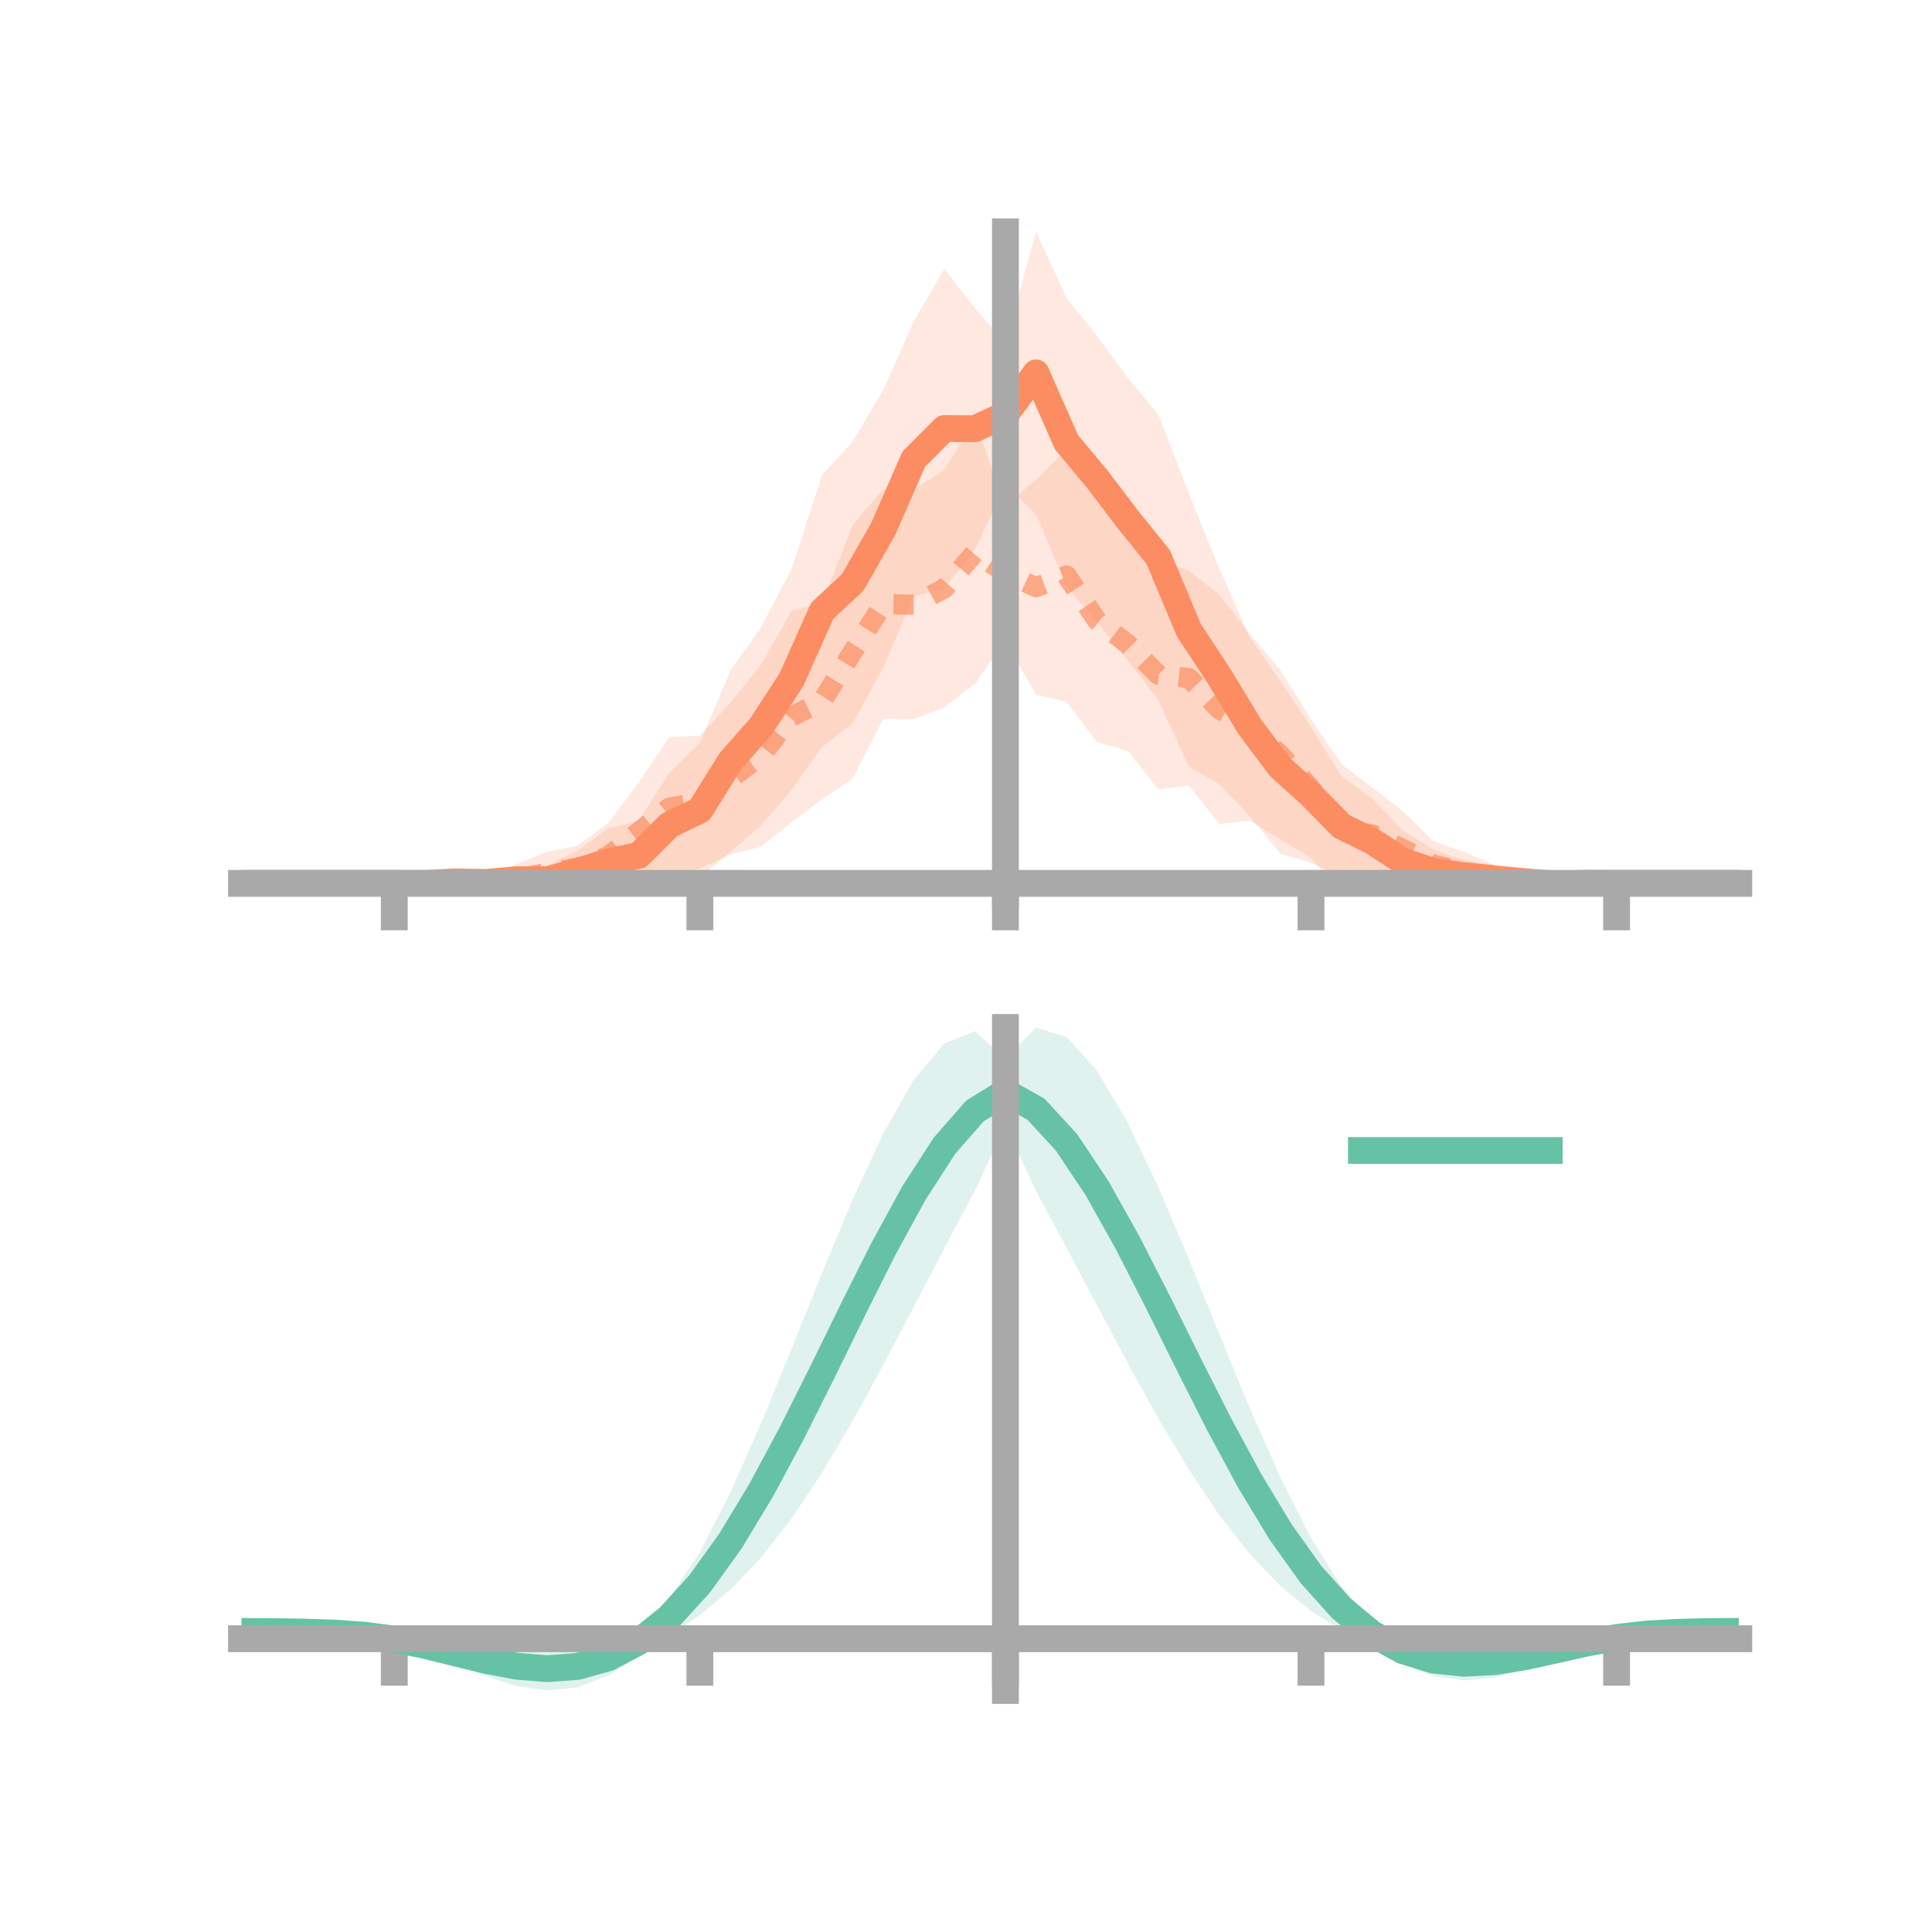
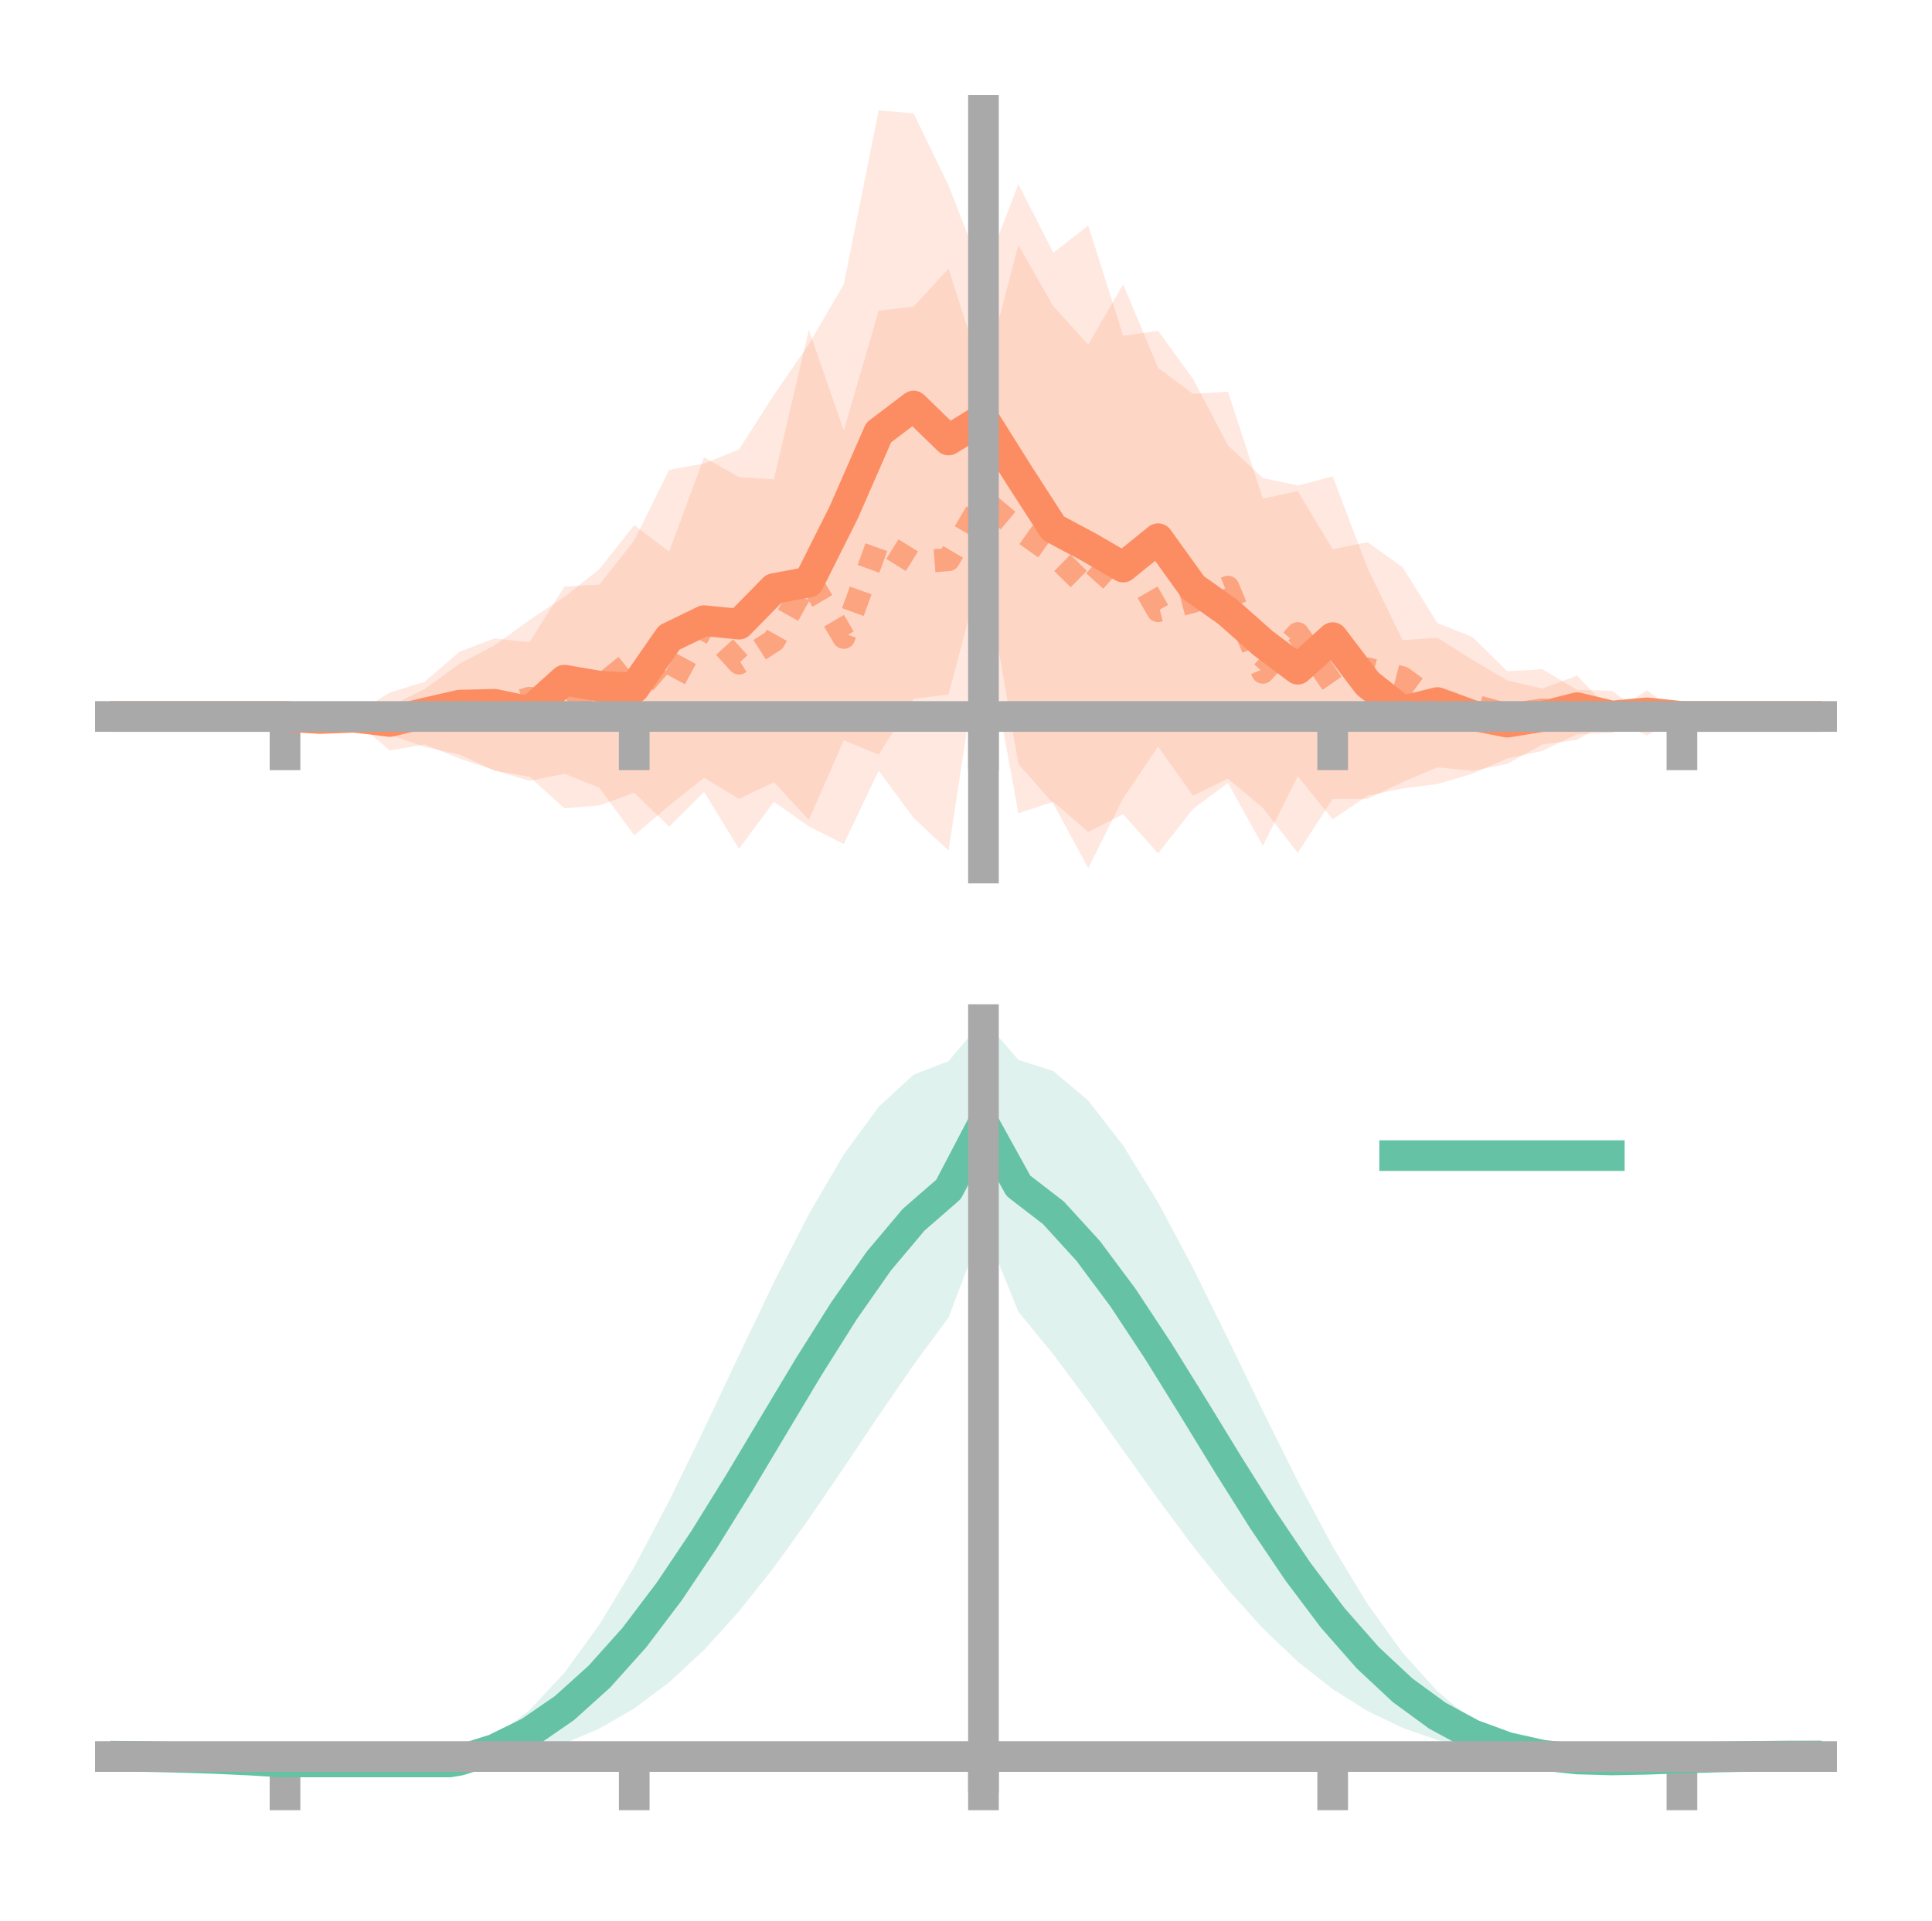
- <svg xmlns="http://www.w3.org/2000/svg" xmlns:xlink="http://www.w3.org/1999/xlink" height="144pt" version="1.1" viewBox="0 0 144 144" width="144pt">
+ <svg xmlns="http://www.w3.org/2000/svg" xmlns:xlink="http://www.w3.org/1999/xlink" height="125.266pt" version="1.1" viewBox="0 0 126 125.266" width="126pt">
  <defs>
-     <style type="text/css">
- *{stroke-linecap:butt;stroke-linejoin:round;}
-   </style>
+     <style type="text/css">*{stroke-linecap:butt;stroke-linejoin:round;}</style>
  </defs>
  <g id="figure_1">
    <g id="patch_1">
-       <path d="M 0 144  L 144 144  L 144 0  L 0 0  z " style="fill:none;" />
+       <path d="M 0 125.266  L 126 125.266  L 126 0  L 0 0  z " style="fill:none;" />
    </g>
    <g id="axes_1">
      <g id="patch_2">
-         <path d="M 18 66.698  L 129.6 66.698  L 129.6 17.28  L 18 17.28  z " style="fill:none;" />
+         <path d="M 7.2 56.618  L 118.8 56.618  L 118.8 7.2  L 7.2 7.2  z " style="fill:none;" />
      </g>
      <g id="PolyCollection_1">
-         <path clip-path="url(#pdfab55c9c4)" d="M 18 65.84  L 18 65.84  L 20.278 65.84  L 22.555 65.84  L 24.833 65.84  L 27.11 65.84  L 29.388 65.84  L 31.665 65.758  L 33.943 65.389  L 36.22 65.133  L 38.498 64.611  L 40.776 64.508  L 43.053 63.385  L 45.331 61.771  L 47.608 61.177  L 49.886 57.598  L 52.163 55.359  L 54.441 49.978  L 56.718 46.767  L 58.996 42.418  L 61.273 35.4  L 63.551 32.918  L 65.829 29.086  L 68.106 23.971  L 70.384 20.031  L 72.661 22.952  L 74.939 25.572  L 77.216 17.28  L 79.494 22.211  L 81.771 25.042  L 84.049 28.149  L 86.327 30.886  L 88.604 36.748  L 90.882 42.407  L 93.159 47.521  L 95.437 50.781  L 97.714 54.201  L 99.992 57.852  L 102.269 59.517  L 104.547 61.872  L 106.824 63.318  L 109.102 64.125  L 111.38 64.451  L 113.657 65.125  L 115.935 65.646  L 118.212 65.702  L 120.49 65.84  L 122.767 65.84  L 125.045 65.84  L 127.322 65.84  L 129.6 65.84  L 129.6 65.84  L 129.6 65.84  L 127.322 65.84  L 125.045 65.84  L 122.767 65.84  L 120.49 65.84  L 118.212 65.954  L 115.935 66.157  L 113.657 66.308  L 111.38 66.567  L 109.102 66.408  L 106.824 66.57  L 104.547 66.493  L 102.269 65.879  L 99.992 65.306  L 97.714 64.307  L 95.437 63.628  L 93.159 60.849  L 90.882 58.438  L 88.604 57.164  L 86.327 52.145  L 84.049 49.236  L 81.771 46.345  L 79.494 43.727  L 77.216 38.308  L 74.939 36.22  L 72.661 40.958  L 70.384 43.845  L 68.106 44.472  L 65.829 49.777  L 63.551 53.908  L 61.273 55.67  L 58.996 58.874  L 56.718 61.534  L 54.441 63.488  L 52.163 65.41  L 49.886 65.38  L 47.608 66.328  L 45.331 66.698  L 43.053 66.52  L 40.776 66.649  L 38.498 66.531  L 36.22 66.415  L 33.943 66.072  L 31.665 65.935  L 29.388 65.84  L 27.11 65.84  L 24.833 65.84  L 22.555 65.84  L 20.278 65.84  L 18 65.84  z " style="fill:#fc8d62;fill-opacity:0.2;" />
+         <path clip-path="url(#pd3ff552a96)" d="M 7.2 46.731  L 7.2 46.731  L 9.478 46.731  L 11.755 46.731  L 14.033 46.731  L 16.31 46.731  L 18.588 46.731  L 20.865 46.111  L 23.143 46.559  L 25.42 45.171  L 27.698 44.469  L 29.976 42.505  L 32.253 41.639  L 34.531 41.891  L 36.808 38.259  L 39.086 38.134  L 41.363 35.258  L 43.641 30.642  L 45.918 30.235  L 48.196 29.314  L 50.473 25.766  L 52.751 22.451  L 55.029 18.548  L 57.306 7.2  L 59.584 7.397  L 61.861 12.098  L 64.139 17.937  L 66.416 12.016  L 68.694 16.484  L 70.971 14.709  L 73.249 21.908  L 75.527 21.577  L 77.804 24.715  L 80.082 29.053  L 82.359 31.179  L 84.637 31.667  L 86.914 31.074  L 89.192 37.069  L 91.469 41.755  L 93.747 41.597  L 96.024 43.043  L 98.302 44.381  L 100.58 44.911  L 102.857 44.064  L 105.135 46.475  L 107.412 45.022  L 109.69 46.731  L 111.967 46.731  L 114.245 46.731  L 116.522 46.731  L 118.8 46.731  L 118.8 46.731  L 118.8 46.731  L 116.522 46.731  L 114.245 46.731  L 111.967 46.731  L 109.69 46.731  L 107.412 47.961  L 105.135 46.928  L 102.857 48.256  L 100.58 48.555  L 98.302 49.826  L 96.024 50.274  L 93.747 50.049  L 91.469 51.007  L 89.192 52.102  L 86.914 52.108  L 84.637 55.627  L 82.359 52.689  L 80.082 50.781  L 77.804 51.894  L 75.527 48.697  L 73.249 52.06  L 70.971 56.618  L 68.694 52.414  L 66.416 49.822  L 64.139 36.649  L 61.861 45.297  L 59.584 45.575  L 57.306 49.223  L 55.029 48.282  L 52.751 53.471  L 50.473 51.014  L 48.196 52.105  L 45.918 50.729  L 43.641 52.539  L 41.363 54.485  L 39.086 51.376  L 36.808 50.466  L 34.531 50.932  L 32.253 50.233  L 29.976 49.478  L 27.698 48.559  L 25.42 48.947  L 23.143 46.994  L 20.865 47.617  L 18.588 46.731  L 16.31 46.731  L 14.033 46.731  L 11.755 46.731  L 9.478 46.731  L 7.2 46.731  z " style="fill:#fc8d62;fill-opacity:0.2;" />
      </g>
      <g id="PolyCollection_2">
-         <path clip-path="url(#pdfab55c9c4)" d="M 18 65.84  L 18 65.84  L 20.278 65.84  L 22.555 65.84  L 24.833 65.84  L 27.11 65.84  L 29.388 65.84  L 31.665 65.679  L 33.943 65.439  L 36.22 65.208  L 38.498 64.409  L 40.776 63.477  L 43.053 63.024  L 45.331 61.355  L 47.608 58.328  L 49.886 54.928  L 52.163 54.83  L 54.441 52.381  L 56.718 49.553  L 58.996 45.531  L 61.273 44.959  L 63.551 39.139  L 65.829 36.467  L 68.106 36.543  L 70.384 34.995  L 72.661 31.409  L 74.939 37.655  L 77.216 35.76  L 79.494 33.47  L 81.771 37.209  L 84.049 40.053  L 86.327 41.767  L 88.604 42.523  L 90.882 44.332  L 93.159 47.261  L 95.437 49.946  L 97.714 53.623  L 99.992 56.952  L 102.269 58.68  L 104.547 60.455  L 106.824 62.696  L 109.102 63.483  L 111.38 64.465  L 113.657 64.834  L 115.935 65.216  L 118.212 65.728  L 120.49 65.84  L 122.767 65.84  L 125.045 65.84  L 127.322 65.84  L 129.6 65.84  L 129.6 65.84  L 129.6 65.84  L 127.322 65.84  L 125.045 65.84  L 122.767 65.84  L 120.49 65.84  L 118.212 65.96  L 115.935 66.245  L 113.657 66.143  L 111.38 66.335  L 109.102 66.45  L 106.824 66.194  L 104.547 66.083  L 102.269 65.69  L 99.992 66.732  L 97.714 63.926  L 95.437 62.571  L 93.159 61.171  L 90.882 61.411  L 88.604 58.553  L 86.327 58.823  L 84.049 55.955  L 81.771 55.308  L 79.494 52.321  L 77.216 51.769  L 74.939 47.741  L 72.661 50.962  L 70.384 52.728  L 68.106 53.601  L 65.829 53.579  L 63.551 58.038  L 61.273 59.583  L 58.996 61.274  L 56.718 63.111  L 54.441 63.68  L 52.163 64.734  L 49.886 65.465  L 47.608 65.686  L 45.331 66.251  L 43.053 66.306  L 40.776 66.64  L 38.498 66.573  L 36.22 66.305  L 33.943 66.234  L 31.665 65.951  L 29.388 65.84  L 27.11 65.84  L 24.833 65.84  L 22.555 65.84  L 20.278 65.84  L 18 65.84  z " style="fill:#fc8d62;fill-opacity:0.2;" />
+         <path clip-path="url(#pd3ff552a96)" d="M 7.2 46.731  L 7.2 46.731  L 9.478 46.731  L 11.755 46.731  L 14.033 46.731  L 16.31 46.731  L 18.588 46.731  L 20.865 46.731  L 23.143 45.861  L 25.42 46.057  L 27.698 44.943  L 29.976 43.293  L 32.253 42.088  L 34.531 40.444  L 36.808 38.934  L 39.086 37.126  L 41.363 34.25  L 43.641 35.982  L 45.918 29.829  L 48.196 31.125  L 50.473 31.266  L 52.751 21.514  L 55.029 28.086  L 57.306 20.269  L 59.584 19.996  L 61.861 17.528  L 64.139 24.66  L 66.416 15.994  L 68.694 19.978  L 70.971 22.479  L 73.249 18.547  L 75.527 23.992  L 77.804 25.689  L 80.082 25.545  L 82.359 32.523  L 84.637 32.034  L 86.914 35.831  L 89.192 35.361  L 91.469 36.997  L 93.747 40.639  L 96.024 41.545  L 98.302 43.782  L 100.58 43.648  L 102.857 44.997  L 105.135 45.058  L 107.412 46.731  L 109.69 46.731  L 111.967 46.731  L 114.245 46.731  L 116.522 46.731  L 118.8 46.731  L 118.8 46.731  L 118.8 46.731  L 116.522 46.731  L 114.245 46.731  L 111.967 46.731  L 109.69 46.731  L 107.412 46.731  L 105.135 47.82  L 102.857 47.881  L 100.58 48.98  L 98.302 49.463  L 96.024 50.465  L 93.747 51.138  L 91.469 51.426  L 89.192 51.899  L 86.914 53.437  L 84.637 50.627  L 82.359 55.159  L 80.082 51.065  L 77.804 52.76  L 75.527 55.661  L 73.249 53.107  L 70.971 54.26  L 68.694 52.294  L 66.416 53.04  L 64.139 40.578  L 61.861 55.474  L 59.584 53.351  L 57.306 50.259  L 55.029 55.047  L 52.751 53.901  L 50.473 52.293  L 48.196 55.359  L 45.918 51.648  L 43.641 53.915  L 41.363 51.702  L 39.086 52.531  L 36.808 52.717  L 34.531 50.658  L 32.253 50.268  L 29.976 49.214  L 27.698 48.714  L 25.42 47.921  L 23.143 47.84  L 20.865 46.731  L 18.588 46.731  L 16.31 46.731  L 14.033 46.731  L 11.755 46.731  L 9.478 46.731  L 7.2 46.731  z " style="fill:#fc8d62;fill-opacity:0.2;" />
      </g>
      <g id="matplotlib.axis_1">
        <g id="xtick_1">
          <g id="line2d_1">
            <defs>
-               <path d="M 0 0  L 0 3.5  " id="m62b8a9cb27" style="stroke:#a9a9a9;stroke-width:2;" />
+               <path d="M 0 0  L 0 3.5  " id="m29bb8d65c0" style="stroke:#a9a9a9;stroke-width:2;" />
            </defs>
            <g>
-               <use style="fill:#a9a9a9;stroke:#a9a9a9;stroke-width:2;" x="29.388" xlink:href="#m62b8a9cb27" y="65.84" />
+               <use style="fill:#a9a9a9;stroke:#a9a9a9;stroke-width:2;" x="18.588" xlink:href="#m29bb8d65c0" y="46.731" />
            </g>
          </g>
        </g>
        <g id="xtick_2">
          <g id="line2d_2">
            <g>
-               <use style="fill:#a9a9a9;stroke:#a9a9a9;stroke-width:2;" x="52.163" xlink:href="#m62b8a9cb27" y="65.84" />
+               <use style="fill:#a9a9a9;stroke:#a9a9a9;stroke-width:2;" x="41.363" xlink:href="#m29bb8d65c0" y="46.731" />
            </g>
          </g>
        </g>
        <g id="xtick_3">
          <g id="line2d_3">
            <g>
-               <use style="fill:#a9a9a9;stroke:#a9a9a9;stroke-width:2;" x="74.939" xlink:href="#m62b8a9cb27" y="65.84" />
+               <use style="fill:#a9a9a9;stroke:#a9a9a9;stroke-width:2;" x="64.139" xlink:href="#m29bb8d65c0" y="46.731" />
            </g>
          </g>
        </g>
        <g id="xtick_4">
          <g id="line2d_4">
            <g>
-               <use style="fill:#a9a9a9;stroke:#a9a9a9;stroke-width:2;" x="97.714" xlink:href="#m62b8a9cb27" y="65.84" />
+               <use style="fill:#a9a9a9;stroke:#a9a9a9;stroke-width:2;" x="86.914" xlink:href="#m29bb8d65c0" y="46.731" />
            </g>
          </g>
        </g>
        <g id="xtick_5">
          <g id="line2d_5">
            <g>
-               <use style="fill:#a9a9a9;stroke:#a9a9a9;stroke-width:2;" x="120.49" xlink:href="#m62b8a9cb27" y="65.84" />
+               <use style="fill:#a9a9a9;stroke:#a9a9a9;stroke-width:2;" x="109.69" xlink:href="#m29bb8d65c0" y="46.731" />
            </g>
          </g>
        </g>
      </g>
      <g id="matplotlib.axis_2" />
      <g id="line2d_6">
-         <path clip-path="url(#pdfab55c9c4)" d="M 18 65.84  L 20.278 65.84  L 22.555 65.84  L 24.833 65.84  L 27.11 65.84  L 29.388 65.84  L 31.665 65.847  L 33.943 65.731  L 36.22 65.774  L 38.498 65.571  L 40.776 65.579  L 43.053 64.953  L 45.331 64.235  L 47.608 63.753  L 49.886 61.489  L 52.163 60.384  L 54.441 56.733  L 56.718 54.15  L 58.996 50.646  L 61.273 45.535  L 63.551 43.413  L 65.829 39.432  L 68.106 34.221  L 70.384 31.938  L 72.661 31.955  L 74.939 30.896  L 77.216 27.794  L 79.494 32.969  L 81.771 35.693  L 84.049 38.693  L 86.327 41.516  L 88.604 46.956  L 90.882 50.422  L 93.159 54.185  L 95.437 57.204  L 97.714 59.254  L 99.992 61.579  L 102.269 62.698  L 104.547 64.182  L 106.824 64.944  L 109.102 65.267  L 111.38 65.509  L 113.657 65.717  L 115.935 65.902  L 118.212 65.828  L 120.49 65.84  L 122.767 65.84  L 125.045 65.84  L 127.322 65.84  L 129.6 65.84  " style="fill:none;stroke:#fc8d62;stroke-linecap:square;stroke-width:2;" />
+         <path clip-path="url(#pd3ff552a96)" d="M 7.2 46.731  L 9.478 46.731  L 11.755 46.731  L 14.033 46.731  L 16.31 46.731  L 18.588 46.731  L 20.865 46.864  L 23.143 46.777  L 25.42 47.059  L 27.698 46.514  L 29.976 45.992  L 32.253 45.936  L 34.531 46.411  L 36.808 44.363  L 39.086 44.755  L 41.363 44.871  L 43.641 41.59  L 45.918 40.482  L 48.196 40.709  L 50.473 38.39  L 52.751 37.961  L 55.029 33.415  L 57.306 28.212  L 59.584 26.486  L 61.861 28.697  L 64.139 27.293  L 66.416 30.919  L 68.694 34.449  L 70.971 35.664  L 73.249 36.984  L 75.527 35.137  L 77.804 38.304  L 80.082 39.917  L 82.359 41.934  L 84.637 43.647  L 86.914 41.591  L 89.192 44.586  L 91.469 46.381  L 93.747 45.823  L 96.024 46.658  L 98.302 47.103  L 100.58 46.733  L 102.857 46.16  L 105.135 46.702  L 107.412 46.492  L 109.69 46.731  L 111.967 46.731  L 114.245 46.731  L 116.522 46.731  L 118.8 46.731  " style="fill:none;stroke:#fc8d62;stroke-linecap:square;stroke-width:2;" />
      </g>
      <g id="line2d_7">
-         <path clip-path="url(#pdfab55c9c4)" d="M 18 65.84  L 20.278 65.84  L 22.555 65.84  L 24.833 65.84  L 27.11 65.84  L 29.388 65.84  L 31.665 65.815  L 33.943 65.836  L 36.22 65.757  L 38.498 65.491  L 40.776 65.058  L 43.053 64.665  L 45.331 63.803  L 47.608 62.007  L 49.886 60.197  L 52.163 59.782  L 54.441 58.03  L 56.718 56.332  L 58.996 53.403  L 61.273 52.271  L 63.551 48.588  L 65.829 45.023  L 68.106 45.072  L 70.384 43.861  L 72.661 41.185  L 74.939 42.698  L 77.216 43.764  L 79.494 42.896  L 81.771 46.259  L 84.049 48.004  L 86.327 50.295  L 88.604 50.538  L 90.882 52.871  L 93.159 54.216  L 95.437 56.258  L 97.714 58.775  L 99.992 61.842  L 102.269 62.185  L 104.547 63.269  L 106.824 64.445  L 109.102 64.966  L 111.38 65.4  L 113.657 65.488  L 115.935 65.73  L 118.212 65.844  L 120.49 65.84  L 122.767 65.84  L 125.045 65.84  L 127.322 65.84  L 129.6 65.84  " style="fill:none;stroke:#fc8d62;stroke-dasharray:1.5,1.5;stroke-dashoffset:0;stroke-opacity:0.7;stroke-width:1.5;" />
+         <path clip-path="url(#pd3ff552a96)" d="M 7.2 46.731  L 9.478 46.731  L 11.755 46.731  L 14.033 46.731  L 16.31 46.731  L 18.588 46.731  L 20.865 46.731  L 23.143 46.851  L 25.42 46.989  L 27.698 46.828  L 29.976 46.253  L 32.253 46.178  L 34.531 45.551  L 36.808 45.825  L 39.086 44.829  L 41.363 42.976  L 43.641 44.948  L 45.918 40.739  L 48.196 43.242  L 50.473 41.779  L 52.751 37.708  L 55.029 41.566  L 57.306 35.264  L 59.584 36.674  L 61.861 36.501  L 64.139 32.619  L 66.416 34.517  L 68.694 36.136  L 70.971 38.369  L 73.249 35.827  L 75.527 39.826  L 77.804 39.225  L 80.082 38.305  L 82.359 43.841  L 84.637 41.33  L 86.914 44.634  L 89.192 43.63  L 91.469 44.212  L 93.747 45.888  L 96.024 46.005  L 98.302 46.622  L 100.58 46.314  L 102.857 46.439  L 105.135 46.439  L 107.412 46.731  L 109.69 46.731  L 111.967 46.731  L 114.245 46.731  L 116.522 46.731  L 118.8 46.731  " style="fill:none;stroke:#fc8d62;stroke-dasharray:1.5,1.5;stroke-dashoffset:0;stroke-opacity:0.7;stroke-width:1.5;" />
      </g>
      <g id="patch_3">
-         <path d="M 74.939 66.698  L 74.939 17.28  " style="fill:none;stroke:#a9a9a9;stroke-linecap:square;stroke-linejoin:miter;stroke-width:2;" />
+         <path d="M 64.139 56.618  L 64.139 7.2  " style="fill:none;stroke:#a9a9a9;stroke-linecap:square;stroke-linejoin:miter;stroke-width:2;" />
      </g>
      <g id="patch_4">
-         <path d="M 129.6 66.698  L 129.6 17.28  " style="fill:none;" />
+         <path d="M 118.8 56.618  L 118.8 7.2  " style="fill:none;" />
      </g>
      <g id="patch_5">
-         <path d="M 18 65.84  L 129.6 65.84  " style="fill:none;stroke:#a9a9a9;stroke-linecap:square;stroke-linejoin:miter;stroke-width:2;" />
+         <path d="M 7.2 46.731  L 118.8 46.731  " style="fill:none;stroke:#a9a9a9;stroke-linecap:square;stroke-linejoin:miter;stroke-width:2;" />
      </g>
      <g id="patch_6">
-         <path d="M 18 17.28  L 129.6 17.28  " style="fill:none;" />
+         <path d="M 7.2 7.2  L 118.8 7.2  " style="fill:none;" />
      </g>
    </g>
    <g id="axes_2">
      <g id="patch_7">
-         <path d="M 18 126  L 129.6 126  L 129.6 76.582  L 18 76.582  z " style="fill:none;" />
+         <path d="M 7.2 115.92  L 118.8 115.92  L 118.8 66.502  L 7.2 66.502  z " style="fill:none;" />
      </g>
      <g id="PolyCollection_3">
-         <path clip-path="url(#p32eb307835)" d="M 18 121.676  L 18 121.52  L 20.278 121.427  L 22.555 121.348  L 24.833 121.379  L 27.11 121.59  L 29.388 122.006  L 31.665 122.274  L 33.943 122.43  L 36.22 122.581  L 38.498 122.705  L 40.776 122.751  L 43.053 122.641  L 45.331 122.245  L 47.608 121.274  L 49.886 119.135  L 52.163 115.686  L 54.441 111.235  L 56.718 106.091  L 58.996 100.537  L 61.273 94.869  L 63.551 89.406  L 65.829 84.49  L 68.106 80.483  L 70.384 77.778  L 72.661 76.858  L 74.939 78.924  L 77.216 76.582  L 79.494 77.293  L 81.771 79.816  L 84.049 83.669  L 86.327 88.46  L 88.604 93.829  L 90.882 99.437  L 93.159 104.966  L 95.437 110.122  L 97.714 114.638  L 99.992 118.264  L 102.269 120.785  L 104.547 122.053  L 106.824 122.541  L 109.102 122.687  L 111.38 122.661  L 113.657 122.549  L 115.935 122.406  L 118.212 122.253  L 120.49 121.877  L 122.767 121.473  L 125.045 121.31  L 127.322 121.319  L 129.6 121.427  L 129.6 121.763  L 129.6 121.763  L 127.322 121.897  L 125.045 122.012  L 122.767 122.109  L 120.49 122.222  L 118.212 122.69  L 115.935 123.564  L 113.657 124.416  L 111.38 125.04  L 109.102 125.255  L 106.824 124.922  L 104.547 124.002  L 102.269 122.754  L 99.992 121.519  L 97.714 120.073  L 95.437 118.207  L 93.159 115.833  L 90.882 112.931  L 88.604 109.533  L 86.327 105.717  L 84.049 101.595  L 81.771 97.31  L 79.494 93.009  L 77.216 88.763  L 74.939 83.883  L 72.661 88.754  L 70.384 93.047  L 68.106 97.403  L 65.829 101.74  L 63.551 105.907  L 61.273 109.76  L 58.996 113.184  L 56.718 116.104  L 54.441 118.492  L 52.163 120.386  L 49.886 121.939  L 47.608 123.459  L 45.331 124.886  L 43.053 125.768  L 40.776 126  L 38.498 125.669  L 36.22 124.93  L 33.943 123.969  L 31.665 122.996  L 29.388 122.335  L 27.11 122.163  L 24.833 122.058  L 22.555 121.938  L 20.278 121.796  L 18 121.676  z " style="fill:#66c2a5;fill-opacity:0.2;" />
+         <path clip-path="url(#pe8e44d8c64)" d="M 7.2 114.571  L 7.2 114.511  L 9.478 114.51  L 11.755 114.516  L 14.033 114.531  L 16.31 114.555  L 18.588 114.594  L 20.865 114.648  L 23.143 114.7  L 25.42 114.716  L 27.698 114.628  L 29.976 114.256  L 32.253 113.273  L 34.531 111.544  L 36.808 109.102  L 39.086 105.972  L 41.363 102.201  L 43.641 97.889  L 45.918 93.214  L 48.196 88.387  L 50.473 83.634  L 52.751 79.191  L 55.029 75.298  L 57.306 72.191  L 59.584 70.092  L 61.861 69.213  L 64.139 66.502  L 66.416 69.126  L 68.694 69.858  L 70.971 71.783  L 73.249 74.71  L 75.527 78.425  L 77.804 82.705  L 80.082 87.315  L 82.359 92.025  L 84.637 96.611  L 86.914 100.868  L 89.192 104.625  L 91.469 107.787  L 93.747 110.316  L 96.024 112.211  L 98.302 113.494  L 100.58 114.191  L 102.857 114.449  L 105.135 114.524  L 107.412 114.535  L 109.69 114.526  L 111.967 114.516  L 114.245 114.509  L 116.522 114.508  L 118.8 114.512  L 118.8 114.549  L 118.8 114.549  L 116.522 114.564  L 114.245 114.607  L 111.967 114.683  L 109.69 114.802  L 107.412 114.956  L 105.135 115.058  L 102.857 115.006  L 100.58 114.767  L 98.302 114.449  L 96.024 114.058  L 93.747 113.496  L 91.469 112.695  L 89.192 111.601  L 86.914 110.171  L 84.637 108.376  L 82.359 106.206  L 80.082 103.681  L 77.804 100.849  L 75.527 97.787  L 73.249 94.595  L 70.971 91.399  L 68.694 88.337  L 66.416 85.557  L 64.139 79.94  L 61.861 85.936  L 59.584 89.02  L 57.306 92.333  L 55.029 95.73  L 52.751 99.069  L 50.473 102.227  L 48.196 105.1  L 45.918 107.615  L 43.641 109.729  L 41.363 111.432  L 39.086 112.747  L 36.808 113.72  L 34.531 114.412  L 32.253 114.915  L 29.976 115.363  L 27.698 115.757  L 25.42 115.92  L 23.143 115.833  L 20.865 115.585  L 18.588 115.29  L 16.31 115.043  L 14.033 114.856  L 11.755 114.72  L 9.478 114.628  L 7.2 114.571  z " style="fill:#66c2a5;fill-opacity:0.2;" />
      </g>
      <g id="matplotlib.axis_3">
        <g id="xtick_6">
          <g id="line2d_8">
            <g>
-               <use style="fill:#a9a9a9;stroke:#a9a9a9;stroke-width:2;" x="29.388" xlink:href="#m62b8a9cb27" y="122.141" />
+               <use style="fill:#a9a9a9;stroke:#a9a9a9;stroke-width:2;" x="18.588" xlink:href="#m29bb8d65c0" y="114.566" />
            </g>
          </g>
        </g>
        <g id="xtick_7">
          <g id="line2d_9">
            <g>
-               <use style="fill:#a9a9a9;stroke:#a9a9a9;stroke-width:2;" x="52.163" xlink:href="#m62b8a9cb27" y="122.141" />
+               <use style="fill:#a9a9a9;stroke:#a9a9a9;stroke-width:2;" x="41.363" xlink:href="#m29bb8d65c0" y="114.566" />
            </g>
          </g>
        </g>
        <g id="xtick_8">
          <g id="line2d_10">
            <g>
-               <use style="fill:#a9a9a9;stroke:#a9a9a9;stroke-width:2;" x="74.939" xlink:href="#m62b8a9cb27" y="122.141" />
+               <use style="fill:#a9a9a9;stroke:#a9a9a9;stroke-width:2;" x="64.139" xlink:href="#m29bb8d65c0" y="114.566" />
            </g>
          </g>
        </g>
        <g id="xtick_9">
          <g id="line2d_11">
            <g>
-               <use style="fill:#a9a9a9;stroke:#a9a9a9;stroke-width:2;" x="97.714" xlink:href="#m62b8a9cb27" y="122.141" />
+               <use style="fill:#a9a9a9;stroke:#a9a9a9;stroke-width:2;" x="86.914" xlink:href="#m29bb8d65c0" y="114.566" />
            </g>
          </g>
        </g>
        <g id="xtick_10">
          <g id="line2d_12">
            <g>
-               <use style="fill:#a9a9a9;stroke:#a9a9a9;stroke-width:2;" x="120.49" xlink:href="#m62b8a9cb27" y="122.141" />
+               <use style="fill:#a9a9a9;stroke:#a9a9a9;stroke-width:2;" x="109.69" xlink:href="#m29bb8d65c0" y="114.566" />
            </g>
          </g>
        </g>
      </g>
      <g id="matplotlib.axis_4" />
      <g id="line2d_13">
-         <path clip-path="url(#p32eb307835)" d="M 18 121.598  L 20.278 121.611  L 22.555 121.643  L 24.833 121.718  L 27.11 121.876  L 29.388 122.17  L 31.665 122.635  L 33.943 123.199  L 36.22 123.755  L 38.498 124.187  L 40.776 124.376  L 43.053 124.204  L 45.331 123.566  L 47.608 122.367  L 49.886 120.537  L 52.163 118.036  L 54.441 114.864  L 56.718 111.098  L 58.996 106.86  L 61.273 102.314  L 63.551 97.656  L 65.829 93.115  L 68.106 88.943  L 70.384 85.413  L 72.661 82.806  L 74.939 81.404  L 77.216 82.673  L 79.494 85.151  L 81.771 88.563  L 84.049 92.632  L 86.327 97.089  L 88.604 101.681  L 90.882 106.184  L 93.159 110.399  L 95.437 114.165  L 97.714 117.355  L 99.992 119.892  L 102.269 121.77  L 104.547 123.027  L 106.824 123.731  L 109.102 123.971  L 111.38 123.85  L 113.657 123.483  L 115.935 122.985  L 118.212 122.471  L 120.49 122.05  L 122.767 121.791  L 125.045 121.661  L 127.322 121.608  L 129.6 121.595  " style="fill:none;stroke:#66c2a5;stroke-linecap:square;stroke-width:2;" />
+         <path clip-path="url(#pe8e44d8c64)" d="M 7.2 114.541  L 9.478 114.569  L 11.755 114.618  L 14.033 114.693  L 16.31 114.799  L 18.588 114.942  L 20.865 115.116  L 23.143 115.266  L 25.42 115.318  L 27.698 115.193  L 29.976 114.809  L 32.253 114.094  L 34.531 112.978  L 36.808 111.411  L 39.086 109.359  L 41.363 106.817  L 43.641 103.809  L 45.918 100.415  L 48.196 96.744  L 50.473 92.93  L 52.751 89.13  L 55.029 85.514  L 57.306 82.262  L 59.584 79.556  L 61.861 77.575  L 64.139 73.221  L 66.416 77.342  L 68.694 79.097  L 70.971 81.591  L 73.249 84.652  L 75.527 88.106  L 77.804 91.777  L 80.082 95.498  L 82.359 99.115  L 84.637 102.493  L 86.914 105.52  L 89.192 108.113  L 91.469 110.241  L 93.747 111.906  L 96.024 113.134  L 98.302 113.972  L 100.58 114.479  L 102.857 114.727  L 105.135 114.791  L 107.412 114.746  L 109.69 114.664  L 111.967 114.599  L 114.245 114.558  L 116.522 114.536  L 118.8 114.53  " style="fill:none;stroke:#66c2a5;stroke-linecap:square;stroke-width:2;" />
      </g>
      <g id="patch_8">
-         <path d="M 74.939 126  L 74.939 76.582  " style="fill:none;stroke:#a9a9a9;stroke-linecap:square;stroke-linejoin:miter;stroke-width:2;" />
+         <path d="M 64.139 115.92  L 64.139 66.502  " style="fill:none;stroke:#a9a9a9;stroke-linecap:square;stroke-linejoin:miter;stroke-width:2;" />
      </g>
      <g id="patch_9">
-         <path d="M 129.6 126  L 129.6 76.582  " style="fill:none;" />
+         <path d="M 118.8 115.92  L 118.8 66.502  " style="fill:none;" />
      </g>
      <g id="patch_10">
-         <path d="M 18 122.141  L 129.6 122.141  " style="fill:none;stroke:#a9a9a9;stroke-linecap:square;stroke-linejoin:miter;stroke-width:2;" />
+         <path d="M 7.2 114.566  L 118.8 114.566  " style="fill:none;stroke:#a9a9a9;stroke-linecap:square;stroke-linejoin:miter;stroke-width:2;" />
      </g>
      <g id="patch_11">
-         <path d="M 18 76.582  L 129.6 76.582  " style="fill:none;" />
+         <path d="M 7.2 66.502  L 118.8 66.502  " style="fill:none;" />
      </g>
      <g id="legend_1">
        <g id="line2d_14">
-           <path d="M 101.475 85.751  L 115.475 85.751  " style="fill:none;stroke:#66c2a5;stroke-linecap:square;stroke-width:2;" />
+           <path d="M 90.955 75.373  L 104.955 75.373  " style="fill:none;stroke:#66c2a5;stroke-linecap:square;stroke-width:2;" />
        </g>
        <g id="line2d_15" />
        <g id="text_1">
-           <defs>
-             <path id="DejaVuSans-32" />
-           </defs>
-           <g transform="translate(121.0753 88.20072)scale(0.07 -0.07)">
-             <use xlink:href="#DejaVuSans-32" />
+           <g transform="translate(110.5553 77.82322)scale(0.07 -0.07)">
+             <defs>
+               <path id="Helvetica-32" />
+             </defs>
+             <use xlink:href="#Helvetica-32" />
          </g>
        </g>
      </g>
    </g>
  </g>
  <defs>
-     <clipPath id="pdfab55c9c4">
-       <rect height="49.418" width="111.6" x="18" y="17.28" />
+     <clipPath id="pd3ff552a96">
+       <rect height="49.418" width="111.6" x="7.2" y="7.2" />
    </clipPath>
-     <clipPath id="p32eb307835">
-       <rect height="49.418" width="111.6" x="18" y="76.582" />
+     <clipPath id="pe8e44d8c64">
+       <rect height="49.418" width="111.6" x="7.2" y="66.502" />
    </clipPath>
  </defs>
</svg>
